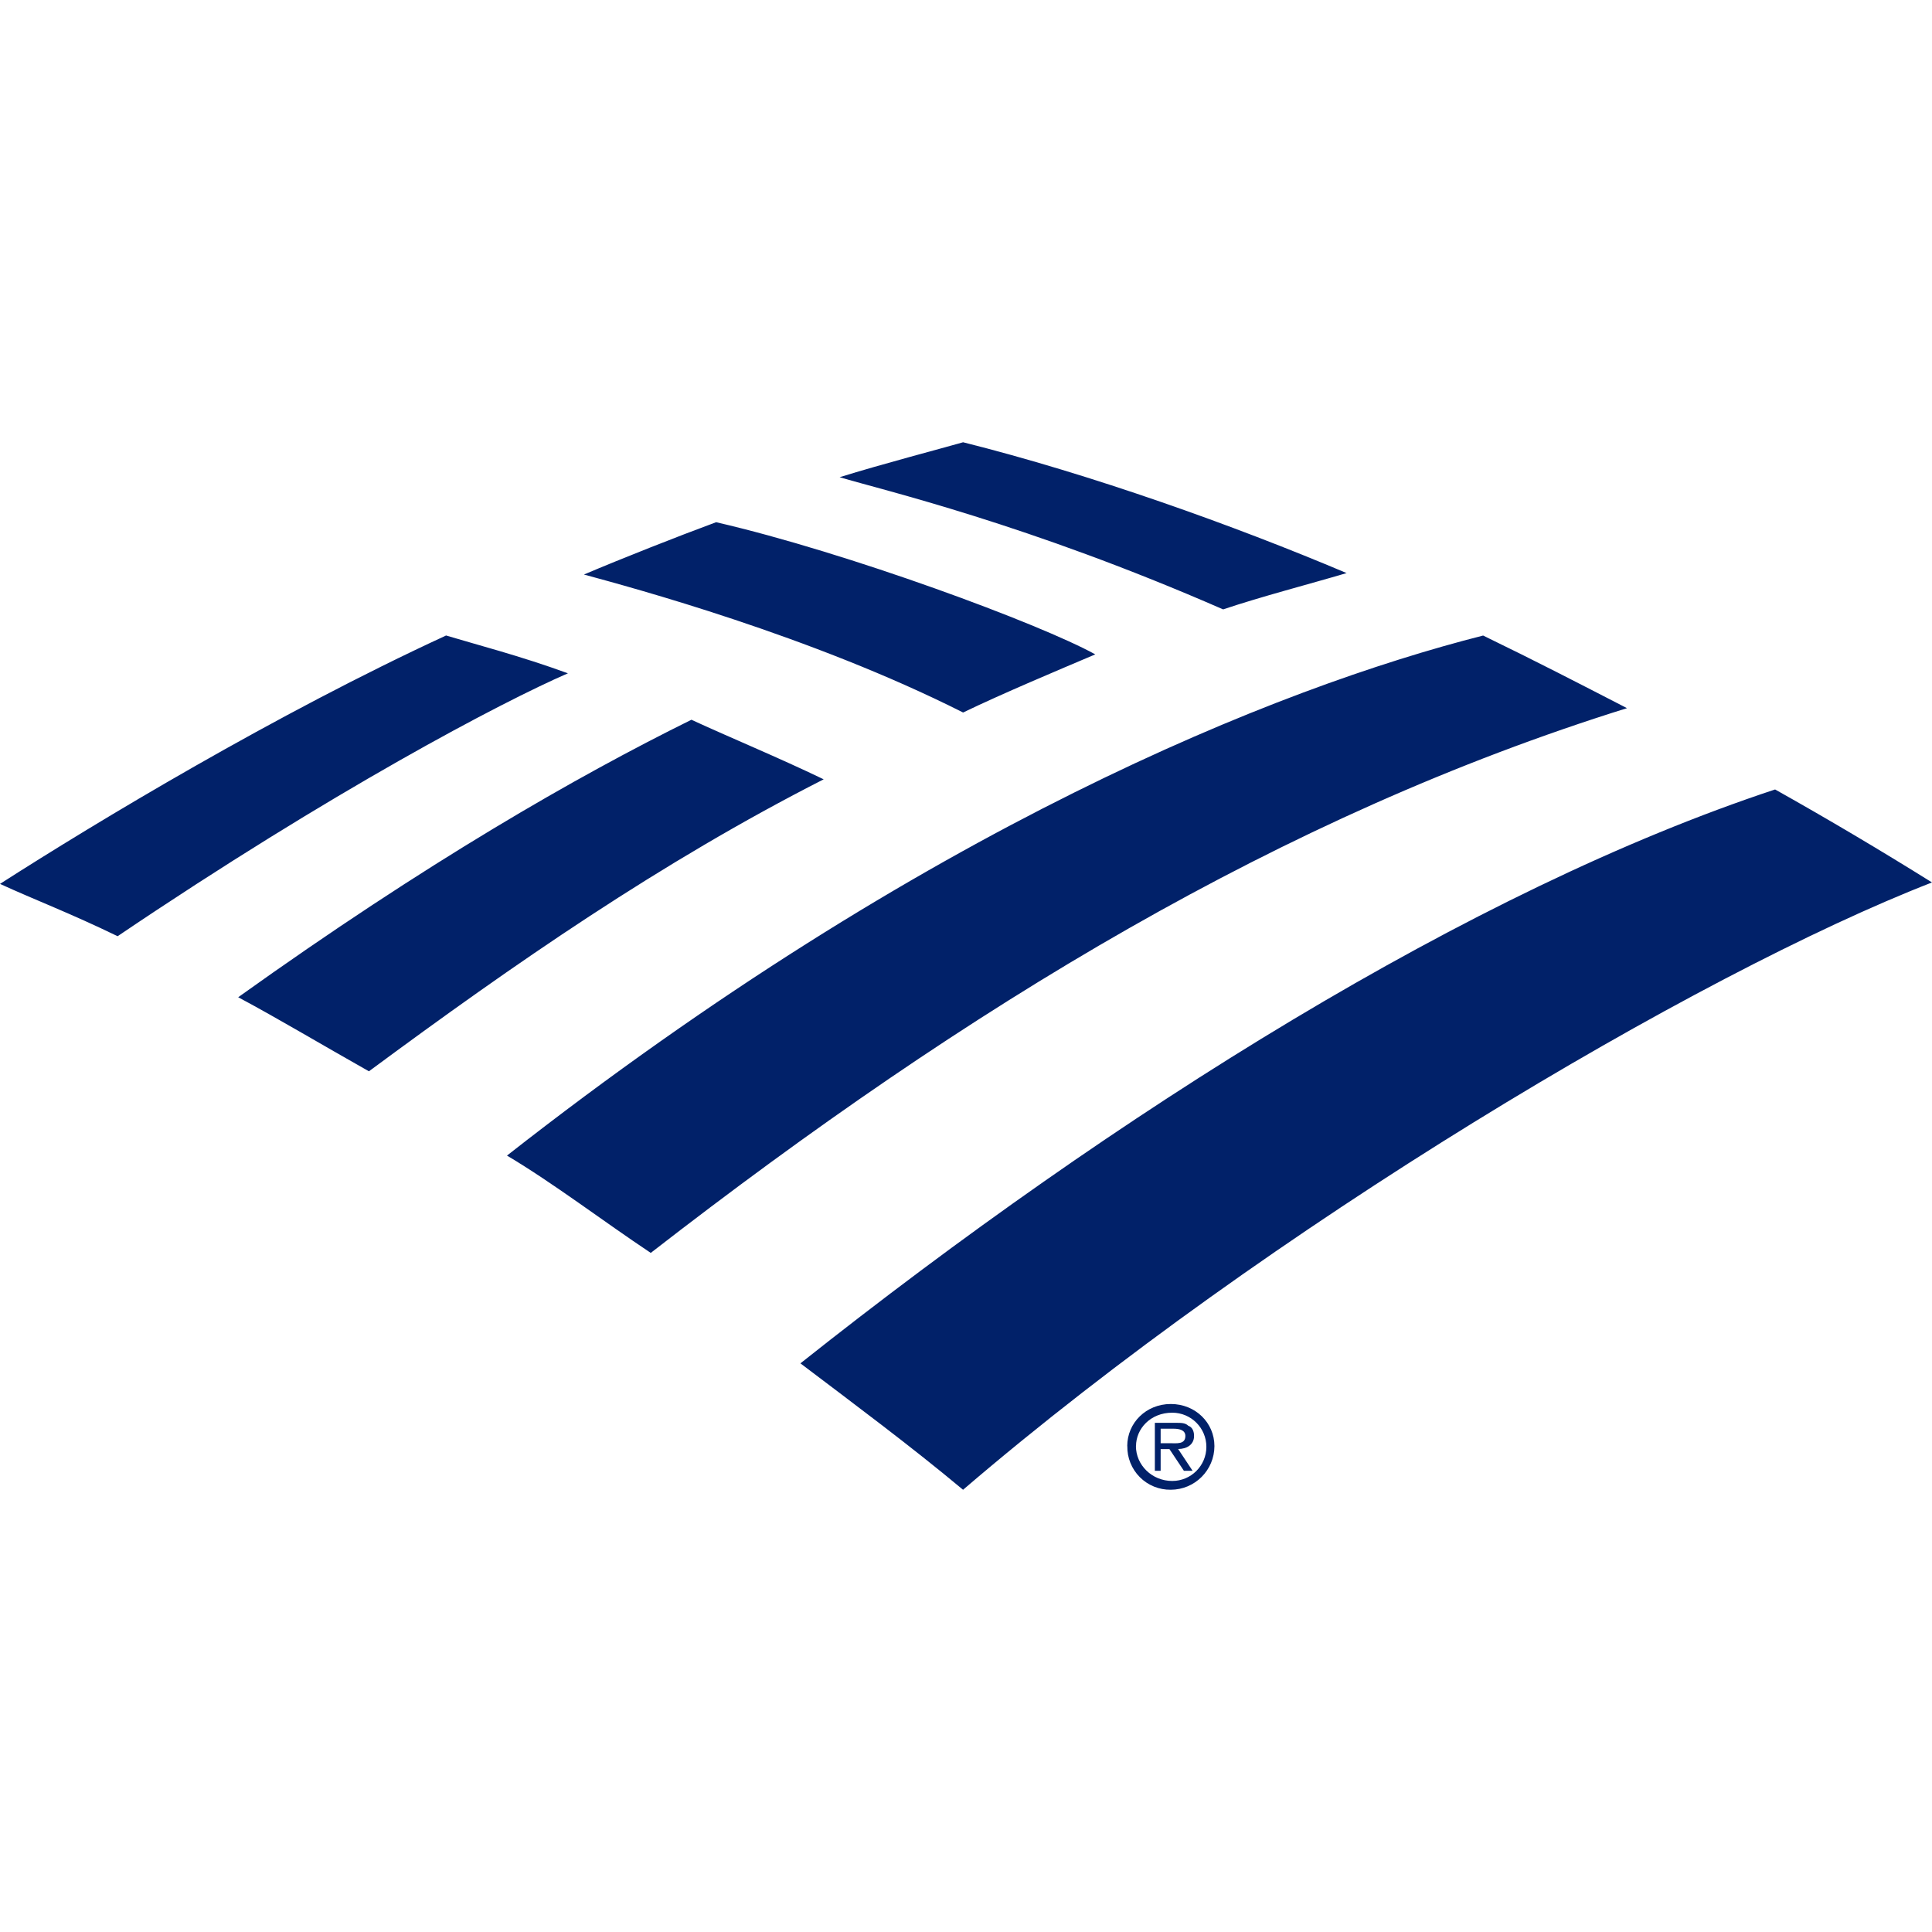
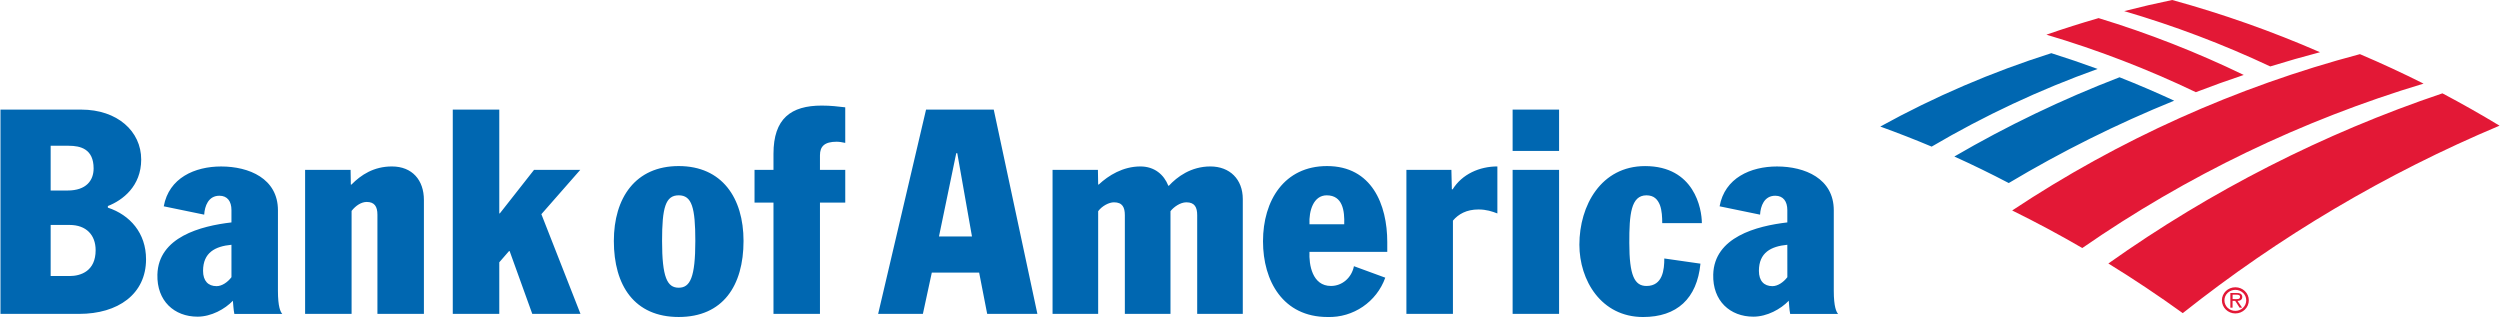
- <svg xmlns="http://www.w3.org/2000/svg" fill="#012169" role="img" viewBox="0 0 24 24">
-   <path d="M15.194 7.57c.487-.163 1.047-.307 1.534-.451-1.408-.596-3.176-1.227-4.764-1.625-.253.073-1.01.271-1.534.434.541.162 2.328.577 4.764 1.642zm-8.896 6.785c.577.343 1.19.812 1.786 1.209 3.952-3.068 7.85-5.432 12.127-6.767-.596-.307-1.119-.578-1.787-.902-2.562.65-6.947 2.4-12.126 6.46zm-.758-6.46c-2.112.974-4.331 2.31-5.54 3.085.433.199.866.361 1.461.65 2.671-1.805 4.764-2.905 5.594-3.266-.595-.217-1.154-.361-1.515-.47zm8.066.234c-.686-.379-3.068-1.263-4.71-1.642-.487.18-1.173.451-1.642.65.595.162 2.815.758 4.71 1.714.487-.235 1.173-.523 1.642-.722zm-3.374 1.552c-.56-.27-1.173-.523-1.643-.74-1.425.704-3.284 1.769-5.63 3.447.505.27 1.047.595 1.624.92 1.805-1.335 3.627-2.598 5.649-3.627zm1.732 8.825c3.79-3.249 9.113-6.407 12.036-7.544a48.018 48.018 0 00-1.949-1.155c-3.771 1.246-8.174 4.007-12.108 7.129.667.505 1.371 1.028 2.02 1.57zm2.851-.235h-.108l-.18-.27h-.109v.27h-.072v-.596h.27c.055 0 .109 0 .145.036.054.019.072.073.072.127 0 .108-.09.162-.198.162zm-.289-.343c.09 0 .199.018.199-.09 0-.072-.072-.09-.144-.09h-.163v.18zm-.523.036c0-.289.235-.523.541-.523.307 0 .542.234.542.523a.543.543 0 01-.542.542.532.532 0 01-.54-.542m.107 0c0 .235.199.433.451.433a.424.424 0 100-.848c-.27 0-.45.199-.45.415" />
+ <svg xmlns="http://www.w3.org/2000/svg" width="2500" height="317" viewBox="0 0 203.605 25.827">
+   <path d="M55.257 13.53c-3.529 0-5.284 2.596-5.284 6.1 0 3.647 1.686 6.196 5.284 6.196 3.601 0 5.282-2.549 5.282-6.196 0-3.504-1.753-6.1-5.282-6.1m0 9.911c-.938 0-1.355-.842-1.355-3.812 0-2.712.278-3.716 1.355-3.716 1.075 0 1.354 1.004 1.354 3.716 0 2.973-.42 3.812-1.354 3.812M62.979 12.529v1.311h-1.544v2.667h1.544v9.065h3.787v-9.065h2.061V13.84h-2.061v-1.19c0-.713.36-1.103 1.357-1.103.21 0 .49.046.703.095V8.744c-.611-.07-1.173-.142-1.918-.142-2.501.001-3.929 1.052-3.929 3.927M22.606 17.136c0-2.594-2.359-3.573-4.63-3.573-2.148 0-4.254.932-4.673 3.246l3.294.679c.041-.686.332-1.541 1.241-1.541.654 0 .98.465.98 1.165v1.009c-2.502.29-5.95 1.192-6.033 4.246-.058 2.157 1.381 3.433 3.269 3.433 1.117 0 2.235-.617 2.881-1.298.023.195.048.749.119 1.073h3.904c-.143-.16-.353-.561-.353-1.893l.001-6.546zm-3.787 5.448c-.322.424-.784.729-1.215.729-.679 0-1.099-.426-1.099-1.244 0-1.497.99-2 2.313-2.127l.001 2.642zM31.893 13.561c-1.477 0-2.52.684-3.3 1.479h-.049l-.019-1.2h-3.706v11.733h3.787v-8.391c.346-.443.806-.729 1.232-.729.633 0 .873.371.873 1.04v8.078h3.787v-9.28c.001-1.609-.947-2.73-2.605-2.73M47.237 13.839h-3.766l-2.786 3.546h-.046V8.931H36.85v16.641h3.789V21.37l.796-.916h.046l1.846 5.118h3.928l-3.186-8.121zM8.749 16.917v-.13c1.206-.471 2.716-1.616 2.716-3.791 0-2.298-1.938-4.066-4.886-4.066H0v16.643h6.411c3.16 0 5.449-1.604 5.449-4.452 0-2.133-1.308-3.61-3.111-4.204m-4.661-5.041h1.473c.956 0 2.027.257 2.027 1.845 0 .984-.601 1.801-2.122 1.801H4.088v-3.646zm1.543 10.613H4.088v-4.162h1.543c1.356 0 2.122.819 2.122 2.058 0 1.705-1.212 2.104-2.122 2.104M149.365 23.682v-6.546c0-2.594-2.357-3.573-4.627-3.573-2.15 0-4.256.932-4.676 3.246l3.297.679c.039-.686.328-1.541 1.24-1.541.65 0 .981.465.981 1.165v1.009c-2.505.29-5.956 1.192-6.037 4.246-.058 2.157 1.38 3.433 3.271 3.433 1.117 0 2.232-.617 2.883-1.298.02.195.046.749.115 1.073h3.902c-.137-.162-.349-.561-.349-1.893m-3.783-1.098c-.327.424-.787.729-1.217.729-.68 0-1.1-.426-1.1-1.244 0-1.497.99-2 2.315-2.127l.002 2.642zM108.078 13.53c-3.484 0-5.216 2.805-5.216 6.125 0 3.249 1.637 6.172 5.26 6.172a4.839 4.839 0 0 0 4.702-3.204l-2.553-.936c-.188.945-.959 1.611-1.873 1.611-1.524 0-1.801-1.734-1.75-2.779h6.338v-.795c0-3.061-1.261-6.194-4.908-6.194m1.401 4.743h-2.83c-.058-1.104.328-2.359 1.404-2.359 1.308 0 1.463 1.272 1.426 2.359M123.199 13.84h3.785v11.733h-3.785zM123.199 8.93h3.785v3.366h-3.785zM134.102 15.914c.61 0 .912.328 1.098.793.166.445.188 1.006.188 1.475h3.229c0-1.169-.609-4.65-4.627-4.65-3.577 0-5.352 3.203-5.352 6.404 0 2.897 1.773 5.892 5.188 5.892 2.759 0 4.395-1.495 4.677-4.347l-2.946-.422c0 .889-.117 2.24-1.451 2.24-.979 0-1.4-.861-1.4-3.505-.007-2.337.136-3.88 1.396-3.88M75.409 8.931l-3.903 16.642h3.646l.726-3.364h3.857l.655 3.364h4.091L80.925 8.931h-5.516zm1.054 10.332l1.406-6.78h.084l1.197 6.78h-2.687zM118.311 15.428h-.063l-.038-1.589h-3.665v11.733h3.791v-7.598c.444-.529 1.11-.908 2.077-.908.652 0 1.113.158 1.544.324v-3.83c-1.461.001-2.874.629-3.646 1.868M98.575 13.561c-1.586 0-2.717.854-3.379 1.569h-.049c-.358-.905-1.126-1.569-2.277-1.569-1.411 0-2.598.729-3.39 1.475h-.048l-.02-1.195h-3.696v11.733h3.716v-8.368c.319-.432.888-.723 1.285-.723.703 0 .889.42.889 1.052v8.039h3.718v-8.368c.246-.324.787-.723 1.295-.723.689 0 .881.42.881 1.052v8.039h3.715V16.22c0-1.62-1.066-2.659-2.64-2.659M172.646 6.295a85.131 85.131 0 0 1 4.453 1.908 98.68 98.68 0 0 0-13.479 6.71 84.694 84.694 0 0 0-4.432-2.161 93.276 93.276 0 0 1 13.458-6.457M167.089 4.332a77.11 77.11 0 0 0-13.935 5.979c1.41.51 2.808 1.053 4.185 1.634a79.48 79.48 0 0 1 13.522-6.328 84.976 84.976 0 0 0-3.772-1.285" fill="#0067b1" />
+   <path d="M182.766 6.106a82.16 82.16 0 0 0-11.826-4.631c-1.43.412-2.848.861-4.252 1.35a82.215 82.215 0 0 1 12.174 4.685 95.177 95.177 0 0 1 3.904-1.404M188.979 4.254A89.377 89.377 0 0 0 176.936 0a84.89 84.89 0 0 0-3.91.906 81.995 81.995 0 0 1 11.9 4.507 97.134 97.134 0 0 1 4.053-1.159M198.954 7.605a105.103 105.103 0 0 0-27.218 13.863 98.5 98.5 0 0 1 6.061 4.044 110.259 110.259 0 0 1 25.809-15.273 91.775 91.775 0 0 0-4.652-2.634M192.232 4.411A95.402 95.402 0 0 0 163.9 17.148a93.642 93.642 0 0 1 5.713 3.059 98.787 98.787 0 0 1 27.803-13.395 90.645 90.645 0 0 0-5.184-2.401M180.986 24.465c0-.585.492-1.061 1.097-1.061s1.097.476 1.097 1.061c0 .596-.492 1.072-1.097 1.072s-1.097-.476-1.097-1.072m.207 0c0 .487.396.862.89.862.489 0 .886-.375.886-.862 0-.471-.396-.85-.886-.85-.493 0-.89.379-.89.85" fill="#e31836" />
+   <path d="M182.629 25.064h-.205l-.352-.549h-.217v.549h-.18v-1.191h.534a.6.6 0 0 1 .302.059.3.3 0 0 1 .135.258c0 .232-.17.32-.387.326l.37.548zm-.57-.695c.17 0 .405.029.405-.184 0-.155-.136-.176-.29-.176h-.316v.358l.201.002z" fill="#e31836" />
</svg>
